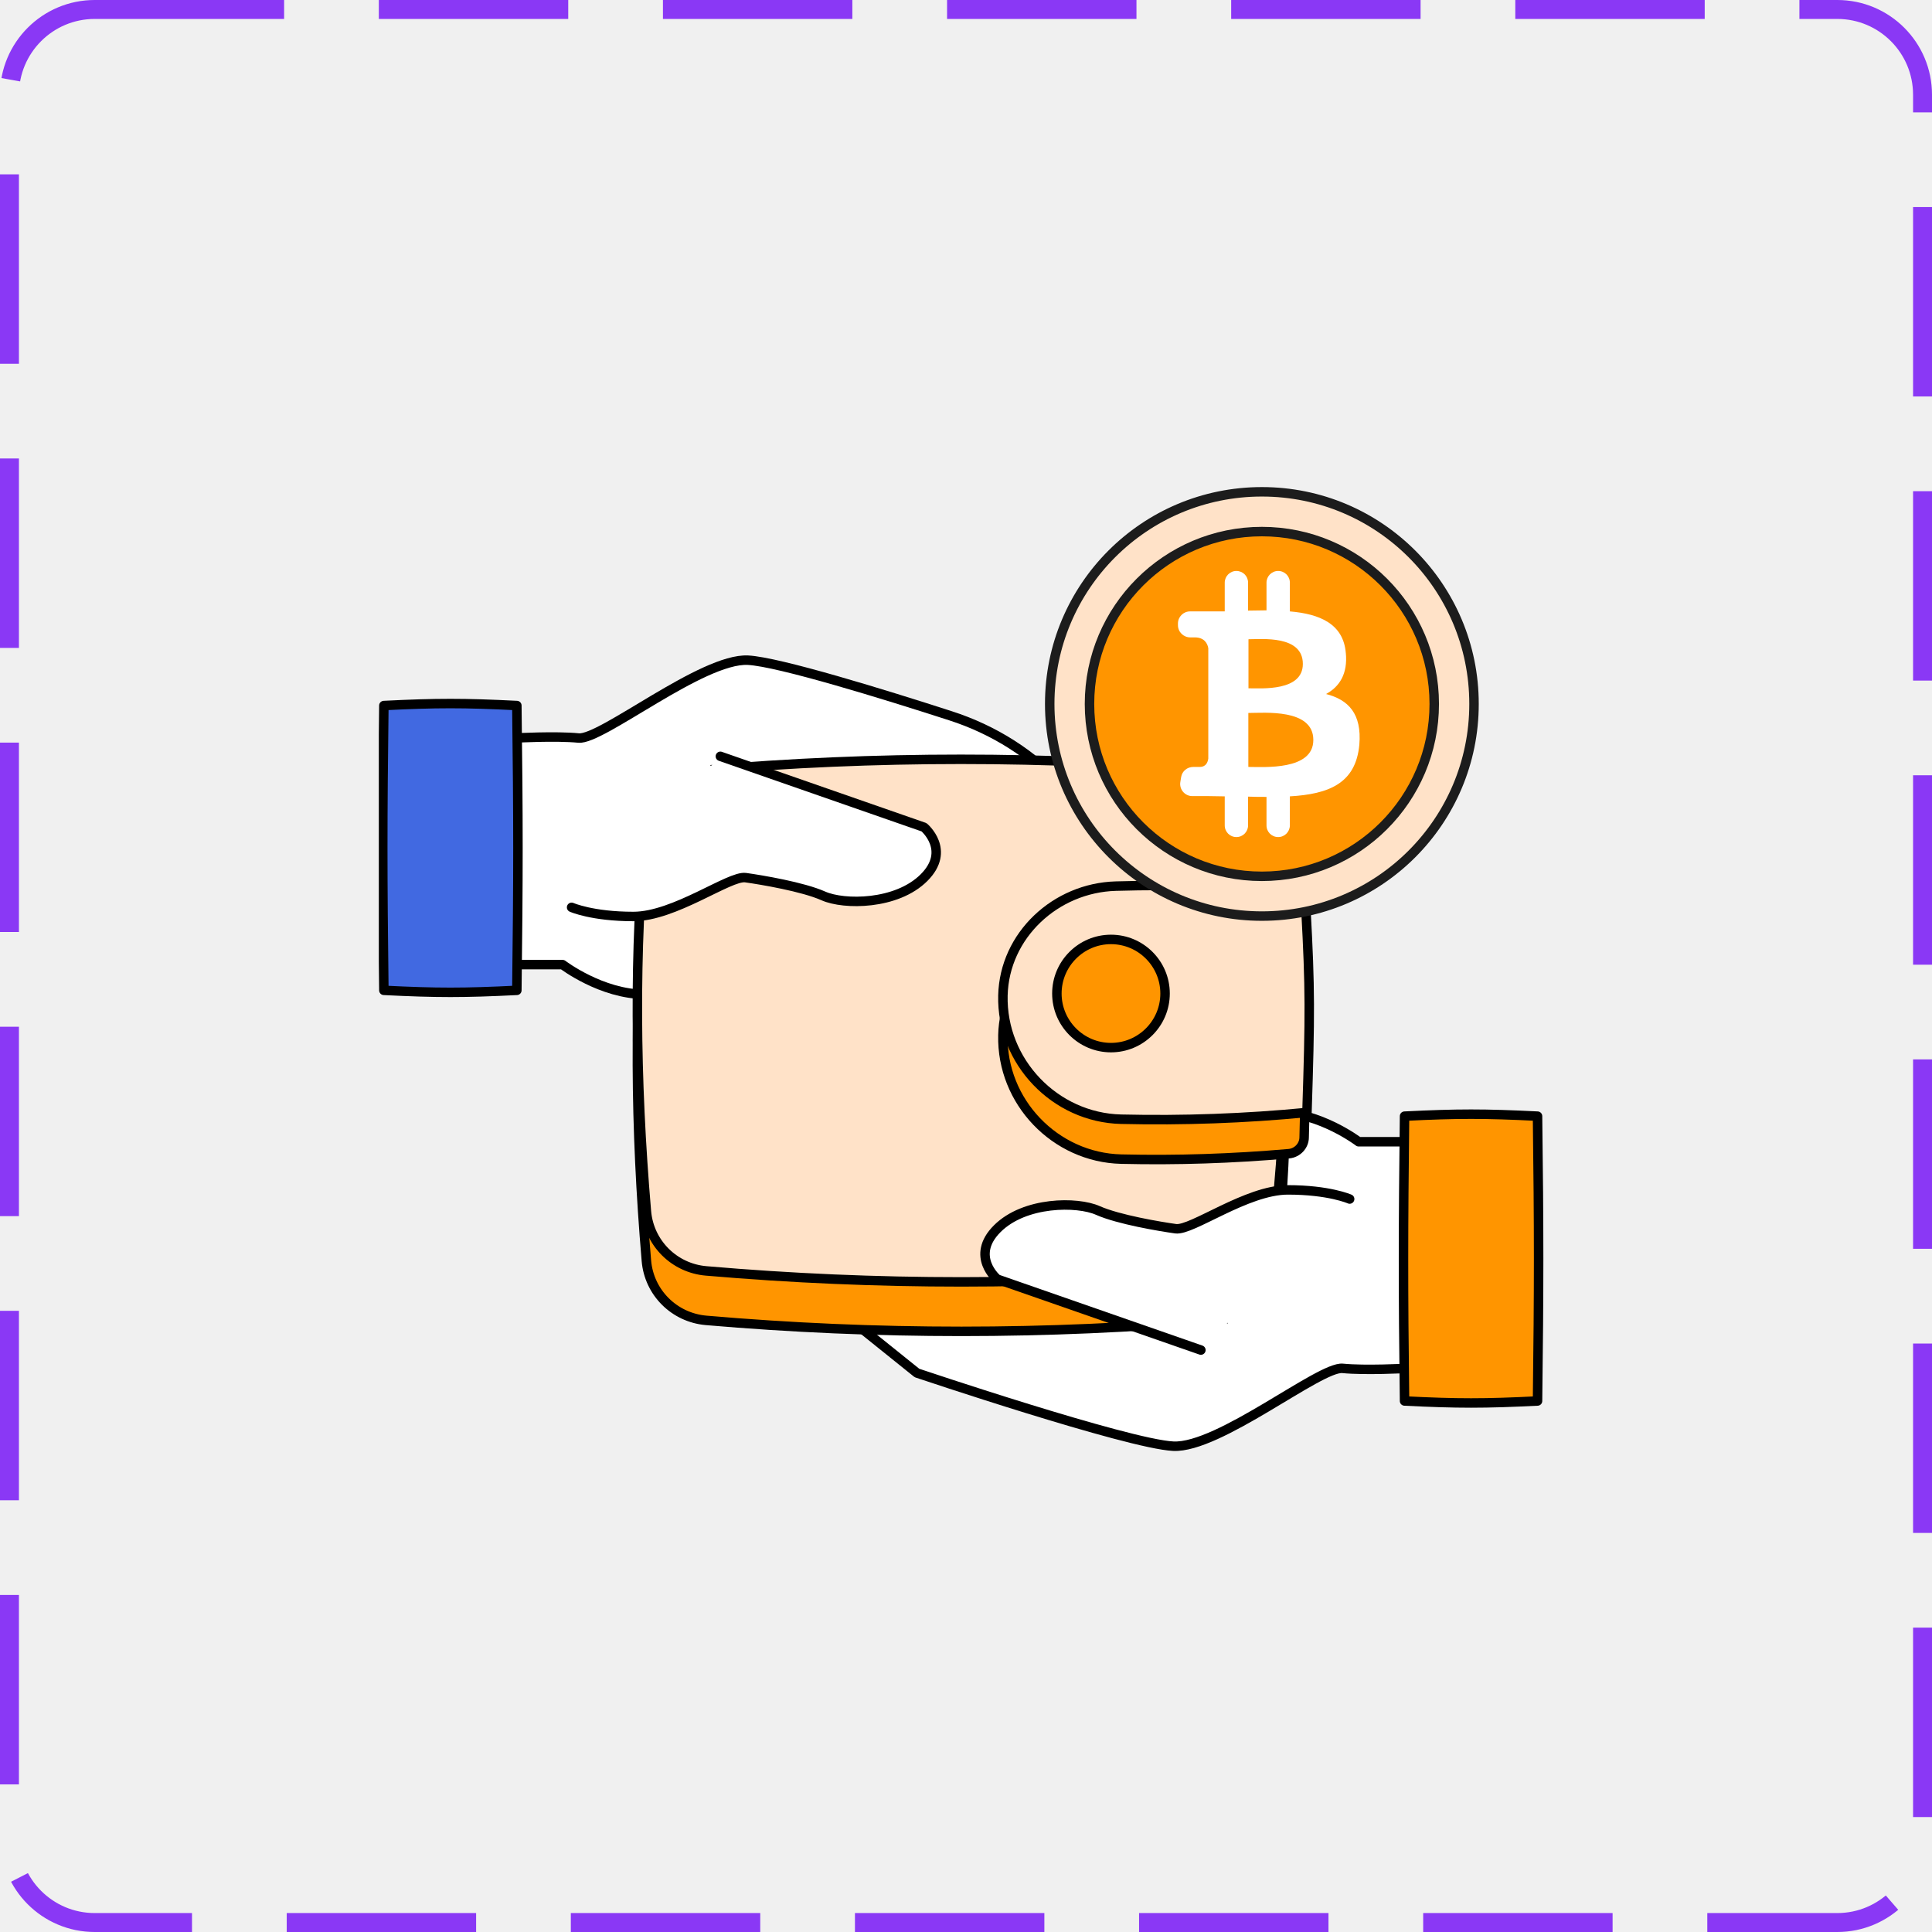
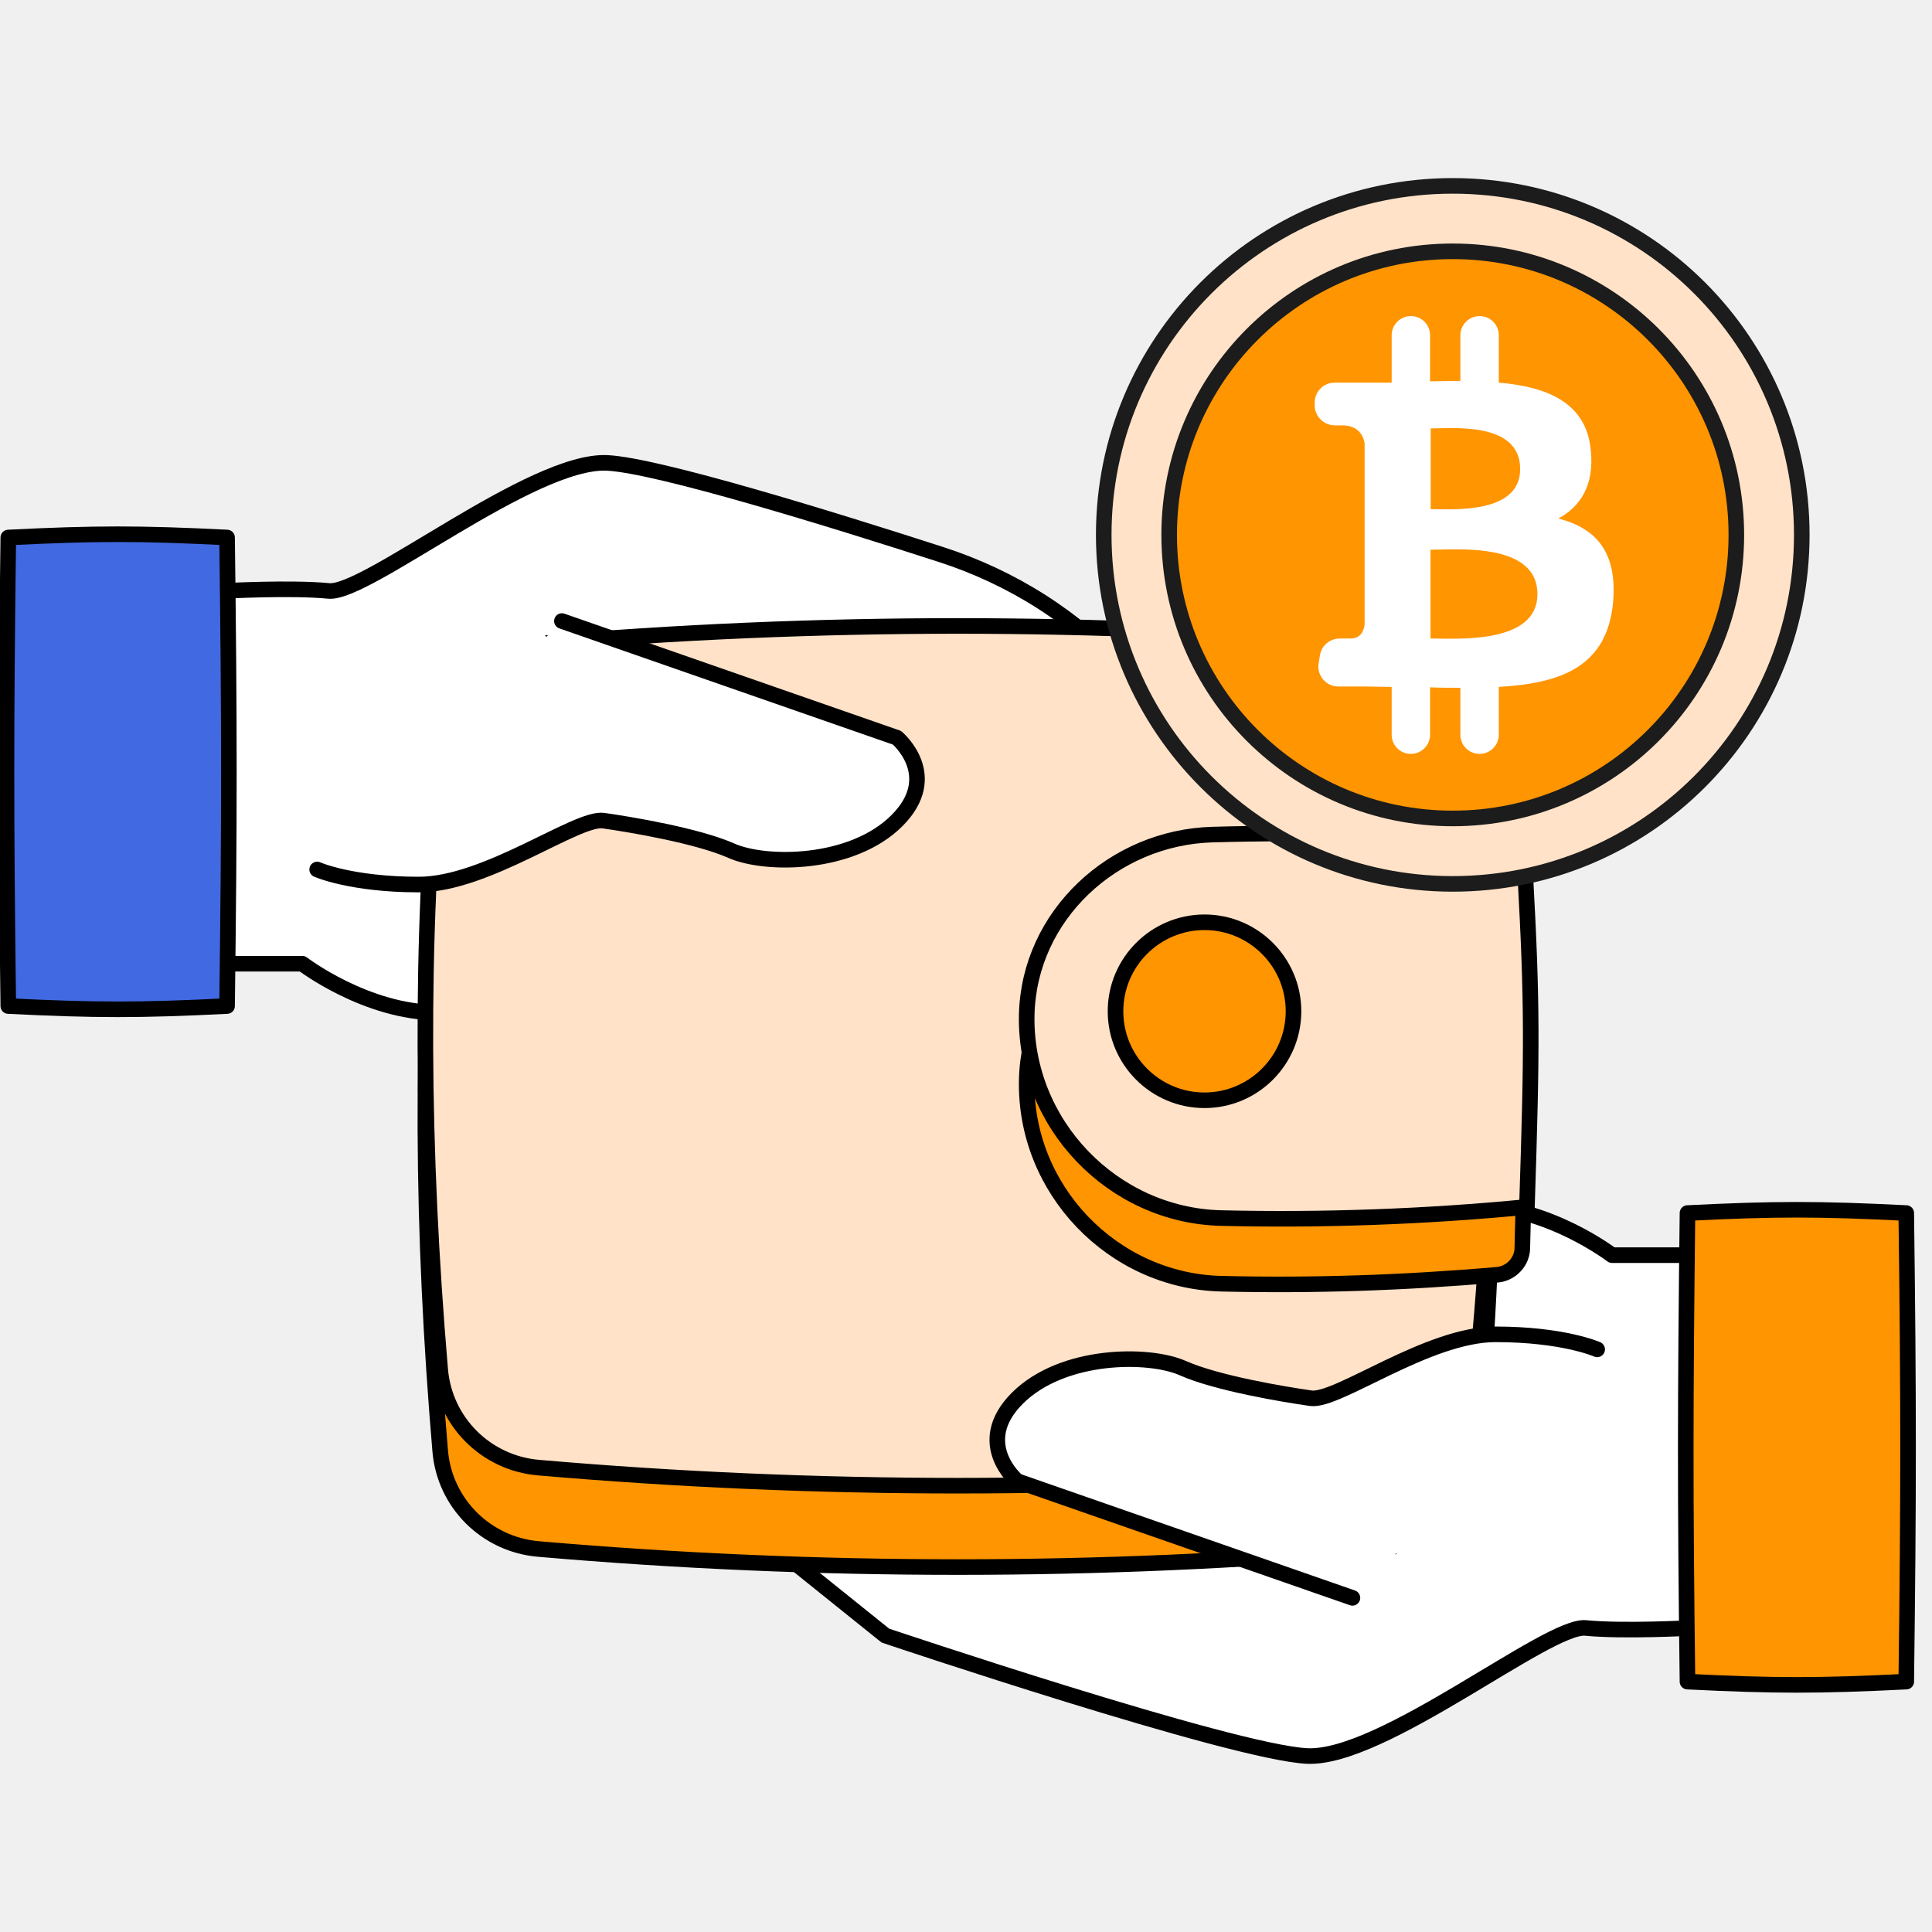
- <svg xmlns="http://www.w3.org/2000/svg" width="102" height="102" viewBox="0 0 102 102" fill="none">
-   <rect x="0.5" y="0.5" width="101" height="101" rx="4.5" stroke="#8A38F5" stroke-dasharray="10 5" />
+ <svg xmlns="http://www.w3.org/2000/svg" width="62" height="62" viewBox="0 0 62 62" fill="none">
  <g clip-path="url(#clip0_18011_7443)">
-     <path d="M56.141 41.61C54.538 39.825 52.466 38.523 50.177 37.788C46.712 36.668 41.119 34.939 39.488 34.855C37.073 34.736 31.753 39.083 30.549 38.964C29.345 38.845 27.168 38.964 27.168 38.964V50.927H29.702C29.702 50.927 31.753 52.495 34.049 52.495H40.454C40.454 52.495 58.059 47.266 57.982 44.879C57.954 43.906 57.114 42.695 56.141 41.61Z" fill="white" stroke="black" stroke-width="0.5" stroke-linecap="round" stroke-linejoin="round" />
-     <path d="M48.413 72.488C48.413 72.488 59.529 76.233 61.944 76.352C64.359 76.471 69.68 72.124 70.884 72.243C72.088 72.362 74.265 72.243 74.265 72.243V60.279H71.731C71.731 60.279 69.68 58.711 67.383 58.711H60.978L37.269 63.534L48.413 72.488Z" fill="white" stroke="black" stroke-width="0.5" stroke-linecap="round" stroke-linejoin="round" />
-     <path d="M34.084 46.349C34.238 44.704 35.554 43.416 37.206 43.276C46.222 42.506 55.238 42.506 64.248 43.276C65.9 43.416 67.209 44.697 67.383 46.342C68.07 53.111 68.07 59.873 67.383 66.642C67.216 68.287 65.9 69.569 64.248 69.709C55.259 70.479 46.271 70.486 37.276 69.709C35.596 69.561 34.266 68.239 34.126 66.558C33.531 59.565 33.468 52.81 34.084 46.349Z" fill="#FF9500" stroke="black" stroke-width="0.5" stroke-linecap="round" stroke-linejoin="round" />
-     <path d="M34.084 43.738C34.238 42.093 35.554 40.805 37.206 40.665C46.222 39.895 55.238 39.895 64.248 40.665C65.9 40.805 67.209 42.086 67.383 43.731C68.07 50.5 68.07 57.262 67.383 64.031C67.216 65.677 65.9 66.957 64.248 67.097C55.259 67.868 46.271 67.874 37.276 67.097C35.596 66.951 34.266 65.627 34.126 63.947C33.531 56.954 33.468 50.199 34.084 43.738Z" fill="#FFE2C8" stroke="black" stroke-width="0.5" stroke-linejoin="round" />
-     <path d="M52.949 54.651C53.019 51.48 55.728 48.96 58.899 48.904C62.07 48.848 65.305 49.002 68.644 49.324C69.099 52.46 68.951 55.799 68.853 60.041C68.853 60.489 68.496 60.867 68.049 60.909C65.059 61.168 62.133 61.266 59.193 61.196C55.707 61.112 52.872 58.165 52.949 54.658V54.651Z" fill="#FF9500" stroke="black" stroke-width="0.5" stroke-linecap="round" stroke-linejoin="round" />
-     <path d="M52.949 52.558C53.026 49.38 55.728 46.874 58.906 46.783C62.084 46.692 64.982 46.783 68.02 47.049C68.525 47.091 68.916 47.511 68.945 48.008C69.175 52.215 69.168 53.573 69.001 58.732C65.752 59.047 62.462 59.166 59.186 59.089C55.7 59.005 52.865 56.051 52.949 52.551V52.558Z" fill="#FFE2C8" stroke="black" stroke-width="0.5" stroke-linejoin="round" />
-     <path d="M58.654 55.309C60.229 55.309 61.51 54.028 61.51 52.453C61.51 50.878 60.229 49.597 58.654 49.597C57.079 49.597 55.798 50.878 55.798 52.453C55.798 54.028 57.079 55.309 58.654 55.309Z" fill="#FF9500" stroke="black" stroke-width="0.5" stroke-linecap="round" stroke-linejoin="round" />
-     <path d="M66.621 48.365C72.809 48.365 77.821 43.353 77.821 37.165C77.821 30.977 72.816 25.965 66.621 25.965C60.425 25.965 55.42 30.977 55.42 37.165C55.42 43.353 60.439 48.365 66.621 48.365Z" fill="#FFE2C8" stroke="#1C1C1C" stroke-width="0.5" stroke-linecap="round" stroke-linejoin="round" />
-     <path d="M66.621 46.265C71.647 46.265 75.721 42.191 75.721 37.165C75.721 32.139 71.647 28.065 66.621 28.065C61.594 28.065 57.52 32.139 57.52 37.165C57.52 42.191 61.594 46.265 66.621 46.265Z" fill="#FF9500" stroke="#1C1C1C" stroke-width="0.5" stroke-miterlimit="10" />
-     <path d="M71.052 34.463C71.164 35.583 70.709 36.262 70.009 36.64C71.178 36.941 71.906 37.669 71.766 39.321C71.577 41.365 70.149 41.925 68.098 42.044V43.577C68.098 43.913 67.825 44.193 67.481 44.193C67.138 44.193 66.865 43.92 66.865 43.577V42.072C66.55 42.072 66.222 42.072 65.892 42.058V43.577C65.892 43.913 65.62 44.193 65.276 44.193C64.933 44.193 64.66 43.92 64.66 43.577V42.044C64.374 42.044 64.087 42.03 63.792 42.03H62.946C62.553 42.03 62.252 41.673 62.316 41.288L62.358 41.029C62.407 40.714 62.679 40.49 63.002 40.49C63.344 40.49 63.337 40.49 63.337 40.49C63.681 40.49 63.764 40.231 63.792 40.049V36.661V34.225C63.751 33.966 63.575 33.651 63.078 33.651C63.078 33.651 63.078 33.651 62.84 33.651C62.483 33.651 62.19 33.364 62.19 33.007V32.916C62.19 32.566 62.477 32.279 62.827 32.279H64.66V30.76C64.66 30.424 64.933 30.144 65.276 30.144C65.62 30.144 65.892 30.417 65.892 30.76V32.237C66.222 32.237 66.537 32.223 66.865 32.223V30.76C66.865 30.424 67.138 30.144 67.481 30.144C67.825 30.144 68.098 30.417 68.098 30.76V32.279C69.666 32.412 70.926 32.93 71.052 34.477V34.463ZM69.337 39.062C69.337 37.396 66.74 37.641 65.906 37.641V40.49C66.733 40.49 69.337 40.686 69.337 39.069V39.062ZM68.784 35.051C68.784 33.525 66.614 33.749 65.913 33.749V36.339C66.614 36.339 68.784 36.507 68.784 35.051Z" fill="white" />
-     <path d="M38.032 39.93L48.784 43.675C48.784 43.675 50.233 44.886 48.784 46.335C47.335 47.784 44.556 47.784 43.471 47.301C42.386 46.818 40.209 46.454 39.362 46.335C38.515 46.216 35.617 48.386 33.44 48.386C31.263 48.386 30.178 47.903 30.178 47.903" fill="white" />
-     <path d="M38.032 39.93L48.784 43.675C48.784 43.675 50.233 44.886 48.784 46.335C47.335 47.784 44.556 47.784 43.471 47.301C42.386 46.818 40.209 46.454 39.362 46.335C38.515 46.216 35.617 48.386 33.44 48.386C31.263 48.386 30.178 47.903 30.178 47.903" stroke="black" stroke-width="0.5" stroke-linecap="round" stroke-linejoin="round" />
-     <path d="M20.266 52.285C20.189 46.272 20.189 43.262 20.266 37.249C23.073 37.109 24.48 37.109 27.287 37.249C27.364 43.262 27.364 46.272 27.287 52.285C24.48 52.425 23.073 52.425 20.266 52.285Z" fill="#4169E1" stroke="black" stroke-width="0.5" stroke-linecap="round" stroke-linejoin="round" />
-     <path d="M81.174 58.928C81.251 64.942 81.251 67.951 81.174 73.965C78.367 74.105 76.96 74.105 74.153 73.965C74.076 67.951 74.083 64.942 74.153 58.928C76.96 58.788 78.367 58.788 81.174 58.928Z" fill="#FF9500" stroke="black" stroke-width="0.5" stroke-linecap="round" stroke-linejoin="round" />
-     <path d="M63.401 71.277L52.648 67.531C52.648 67.531 51.199 66.32 52.648 64.871C54.097 63.422 56.876 63.422 57.961 63.906C59.046 64.388 61.223 64.752 62.07 64.871C62.917 64.99 65.816 62.82 67.993 62.82C70.17 62.82 71.255 63.303 71.255 63.303" fill="white" />
-     <path d="M63.401 71.277L52.648 67.531C52.648 67.531 51.199 66.32 52.648 64.871C54.097 63.422 56.876 63.422 57.961 63.906C59.046 64.388 61.223 64.752 62.07 64.871C62.917 64.99 65.816 62.82 67.993 62.82C70.17 62.82 71.255 63.303 71.255 63.303" stroke="black" stroke-width="0.5" stroke-linecap="round" stroke-linejoin="round" />
-     <path d="M35.533 46.195C37.045 46.195 38.27 44.76 38.27 42.996C38.27 41.232 37.045 39.797 35.533 39.797C34.021 39.797 32.796 41.232 32.796 42.996C32.796 44.76 34.021 46.195 35.533 46.195Z" fill="white" stroke="white" stroke-width="0.5" stroke-linecap="round" stroke-linejoin="round" />
-     <path d="M67.635 71.9C69.147 71.9 70.373 70.465 70.373 68.701C70.373 66.936 69.147 65.501 67.635 65.501C66.124 65.501 64.898 66.936 64.898 68.701C64.898 70.465 66.124 71.9 67.635 71.9Z" fill="white" stroke="white" stroke-width="0.5" stroke-linecap="round" stroke-linejoin="round" />
+     <g clip-path="url(#clip1_18011_7443)">
+       <path d="M36.141 21.61C34.538 19.825 32.466 18.523 30.177 17.788C26.712 16.668 21.119 14.939 19.488 14.855C17.073 14.736 11.753 19.083 10.549 18.964C9.345 18.845 7.168 18.964 7.168 18.964V30.927H9.702C9.702 30.927 11.753 32.495 14.049 32.495H20.454C20.454 32.495 38.059 27.266 37.982 24.879C37.954 23.906 37.114 22.695 36.141 21.61Z" fill="white" stroke="black" stroke-width="0.5" stroke-linecap="round" stroke-linejoin="round" />
+       <path d="M28.413 52.488C28.413 52.488 39.529 56.233 41.944 56.352C44.359 56.471 49.68 52.124 50.884 52.243C52.088 52.362 54.265 52.243 54.265 52.243V40.279H51.731C51.731 40.279 49.68 38.711 47.383 38.711H40.978L17.269 43.534L28.413 52.488Z" fill="white" stroke="black" stroke-width="0.5" stroke-linecap="round" stroke-linejoin="round" />
+       <path d="M14.084 26.349C14.238 24.704 15.554 23.416 17.206 23.276C26.222 22.506 35.238 22.506 44.248 23.276C45.9 23.416 47.209 24.697 47.383 26.342C48.07 33.111 48.07 39.873 47.383 46.642C47.215 48.288 45.9 49.569 44.248 49.709C35.259 50.479 26.271 50.486 17.276 49.709C15.596 49.562 14.266 48.239 14.126 46.559C13.531 39.565 13.468 32.81 14.084 26.349Z" fill="#FF9500" stroke="black" stroke-width="0.5" stroke-linecap="round" stroke-linejoin="round" />
+       <path d="M14.084 23.738C14.238 22.093 15.554 20.805 17.206 20.665C26.222 19.895 35.238 19.895 44.248 20.665C45.9 20.805 47.209 22.086 47.383 23.731C48.07 30.5 48.07 37.262 47.383 44.032C47.215 45.676 45.9 46.958 44.248 47.097C35.259 47.867 26.271 47.874 17.276 47.097C15.596 46.95 14.266 45.627 14.126 43.947C13.531 36.954 13.468 30.199 14.084 23.738Z" fill="#FFE2C8" stroke="black" stroke-width="0.5" stroke-linejoin="round" />
+       <path d="M32.949 34.651C33.019 31.48 35.728 28.96 38.899 28.904C42.07 28.848 45.304 29.002 48.644 29.324C49.099 32.46 48.952 35.799 48.853 40.041C48.853 40.489 48.496 40.867 48.048 40.909C45.059 41.168 42.133 41.266 39.193 41.196C35.707 41.112 32.872 38.165 32.949 34.658V34.651Z" fill="#FF9500" stroke="black" stroke-width="0.5" stroke-linecap="round" stroke-linejoin="round" />
+       <path d="M32.949 32.558C33.026 29.38 35.728 26.874 38.906 26.783C42.084 26.692 44.982 26.783 48.02 27.049C48.525 27.091 48.916 27.511 48.944 28.008C49.175 32.215 49.169 33.573 49.001 38.732C45.752 39.047 42.462 39.166 39.186 39.089C35.7 39.005 32.865 36.051 32.949 32.551V32.558Z" fill="#FFE2C8" stroke="black" stroke-width="0.5" stroke-linejoin="round" />
+       <path d="M38.654 35.309C40.229 35.309 41.51 34.028 41.51 32.453C41.51 30.878 40.229 29.597 38.654 29.597C37.079 29.597 35.798 30.878 35.798 32.453C35.798 34.028 37.079 35.309 38.654 35.309Z" fill="#FF9500" stroke="black" stroke-width="0.5" stroke-linecap="round" stroke-linejoin="round" />
+       <path d="M46.62 28.365C52.809 28.365 57.821 23.353 57.821 17.165C57.821 10.977 52.816 5.965 46.62 5.965C40.425 5.965 35.42 10.977 35.42 17.165C35.42 23.353 40.439 28.365 46.62 28.365Z" fill="#FFE2C8" stroke="#1C1C1C" stroke-width="0.5" stroke-linecap="round" stroke-linejoin="round" />
+       <path d="M46.62 26.265C51.647 26.265 55.721 22.191 55.721 17.165C55.721 12.139 51.647 8.065 46.62 8.065C41.594 8.065 37.52 12.139 37.52 17.165C37.52 22.191 41.594 26.265 46.62 26.265Z" fill="#FF9500" stroke="#1C1C1C" stroke-width="0.5" stroke-miterlimit="10" />
+       <path d="M51.052 14.463C51.164 15.583 50.709 16.262 50.009 16.64C51.178 16.941 51.906 17.669 51.766 19.321C51.577 21.365 50.149 21.925 48.098 22.044V23.577C48.098 23.913 47.825 24.193 47.481 24.193C47.139 24.193 46.865 23.92 46.865 23.577V22.072C46.55 22.072 46.221 22.072 45.892 22.058V23.577C45.892 23.913 45.62 24.193 45.276 24.193C44.934 24.193 44.66 23.92 44.66 23.577V22.044C44.373 22.044 44.087 22.03 43.792 22.03H42.946C42.553 22.03 42.252 21.673 42.316 21.288L42.358 21.029C42.407 20.714 42.679 20.49 43.002 20.49C43.344 20.49 43.337 20.49 43.337 20.49C43.681 20.49 43.764 20.231 43.792 20.049V16.661V14.225C43.751 13.966 43.575 13.651 43.078 13.651C43.078 13.651 43.078 13.651 42.84 13.651C42.483 13.651 42.19 13.364 42.19 13.007V12.916C42.19 12.566 42.477 12.279 42.827 12.279H44.66V10.76C44.66 10.424 44.934 10.144 45.276 10.144C45.62 10.144 45.892 10.417 45.892 10.76V12.237C46.221 12.237 46.536 12.223 46.865 12.223V10.76C46.865 10.424 47.139 10.144 47.481 10.144C47.825 10.144 48.098 10.417 48.098 10.76V12.279C49.666 12.412 50.926 12.93 51.052 14.477V14.463ZM49.337 19.062C49.337 17.396 46.739 17.641 45.907 17.641V20.49C46.733 20.49 49.337 20.686 49.337 19.069V19.062ZM48.784 15.051C48.784 13.525 46.614 13.749 45.913 13.749V16.339C46.614 16.339 48.784 16.507 48.784 15.051Z" fill="white" />
+       <path d="M18.032 19.93L28.784 23.675C28.784 23.675 30.233 24.886 28.784 26.335C27.335 27.784 24.556 27.784 23.471 27.301C22.386 26.818 20.209 26.454 19.362 26.335C18.515 26.216 15.617 28.386 13.44 28.386C11.263 28.386 10.178 27.903 10.178 27.903" fill="white" />
+       <path d="M18.032 19.93L28.784 23.675C28.784 23.675 30.233 24.886 28.784 26.335C27.335 27.784 24.556 27.784 23.471 27.301C22.386 26.818 20.209 26.454 19.362 26.335C18.515 26.216 15.617 28.386 13.44 28.386C11.263 28.386 10.178 27.903 10.178 27.903" stroke="black" stroke-width="0.5" stroke-linecap="round" stroke-linejoin="round" />
+       <path d="M0.266 32.285C0.189 26.272 0.189 23.262 0.266 17.249C3.073 17.109 4.48 17.109 7.287 17.249C7.364 23.262 7.364 26.272 7.287 32.285C4.48 32.425 3.073 32.425 0.266 32.285Z" fill="#4169E1" stroke="black" stroke-width="0.5" stroke-linecap="round" stroke-linejoin="round" />
+       <path d="M61.174 38.928C61.251 44.941 61.251 47.952 61.174 53.965C58.367 54.105 56.96 54.105 54.153 53.965C54.076 47.952 54.083 44.941 54.153 38.928C56.96 38.788 58.367 38.788 61.174 38.928Z" fill="#FF9500" stroke="black" stroke-width="0.5" stroke-linecap="round" stroke-linejoin="round" />
+       <path d="M43.401 51.277L32.648 47.532C32.648 47.532 31.199 46.321 32.648 44.871C34.097 43.422 36.876 43.422 37.961 43.906C39.046 44.389 41.223 44.752 42.07 44.871C42.917 44.99 45.816 42.82 47.992 42.82C50.17 42.82 51.255 43.303 51.255 43.303" fill="white" />
+       <path d="M43.401 51.277L32.648 47.532C32.648 47.532 31.199 46.321 32.648 44.871C34.097 43.422 36.876 43.422 37.961 43.906C39.046 44.389 41.223 44.752 42.07 44.871C42.917 44.99 45.816 42.82 47.992 42.82C50.17 42.82 51.255 43.303 51.255 43.303" stroke="black" stroke-width="0.5" stroke-linecap="round" stroke-linejoin="round" />
+       <path d="M15.533 26.195C17.045 26.195 18.27 24.76 18.27 22.996C18.27 21.232 17.045 19.797 15.533 19.797C14.021 19.797 12.796 21.232 12.796 22.996C12.796 24.76 14.021 26.195 15.533 26.195Z" fill="white" stroke="white" stroke-width="0.5" stroke-linecap="round" stroke-linejoin="round" />
+       <path d="M47.636 51.9C49.148 51.9 50.373 50.465 50.373 48.701C50.373 46.937 49.148 45.502 47.636 45.502C46.123 45.502 44.898 46.937 44.898 48.701C44.898 50.465 46.123 51.9 47.636 51.9Z" fill="white" stroke="white" stroke-width="0.5" stroke-linecap="round" stroke-linejoin="round" />
+     </g>
  </g>
  <defs>
    <clipPath id="clip0_18011_7443">
-       <rect width="62" height="62" fill="white" transform="translate(20 20)" />
+       <rect width="62" height="62" rx="5" fill="white" />
+     </clipPath>
+     <clipPath id="clip1_18011_7443">
+       <rect width="62" height="62" fill="white" />
    </clipPath>
  </defs>
</svg>
